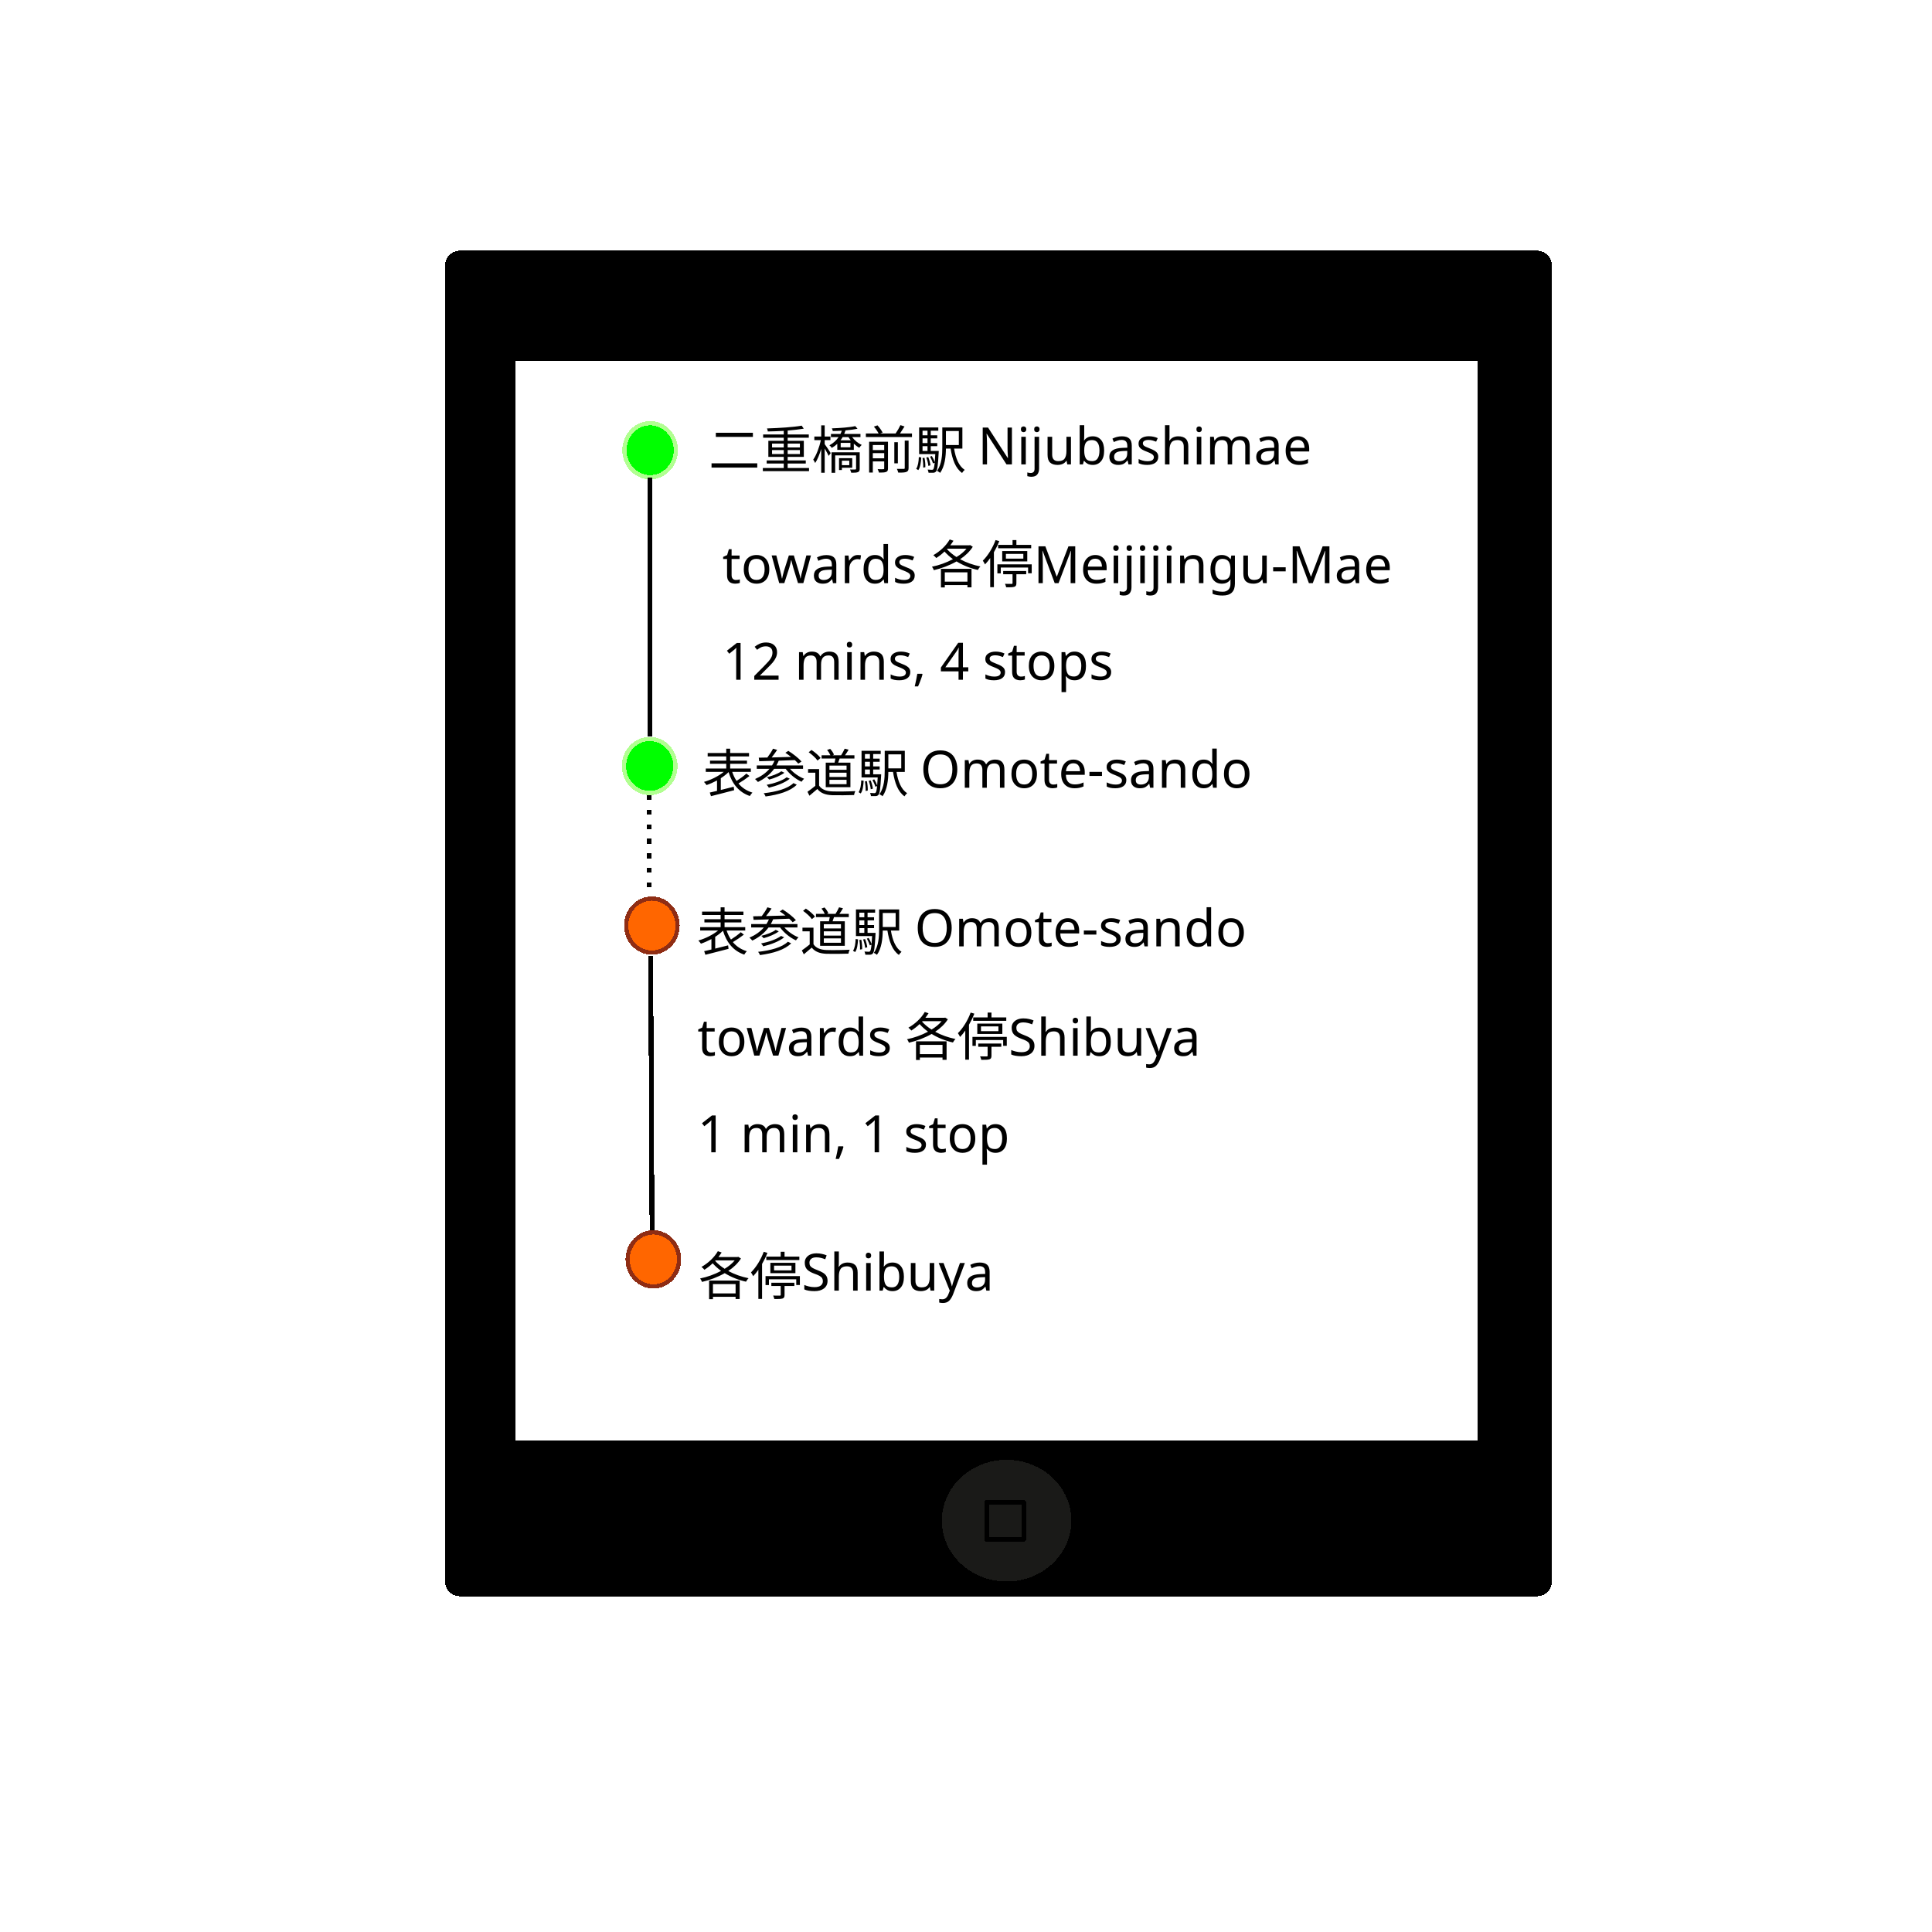
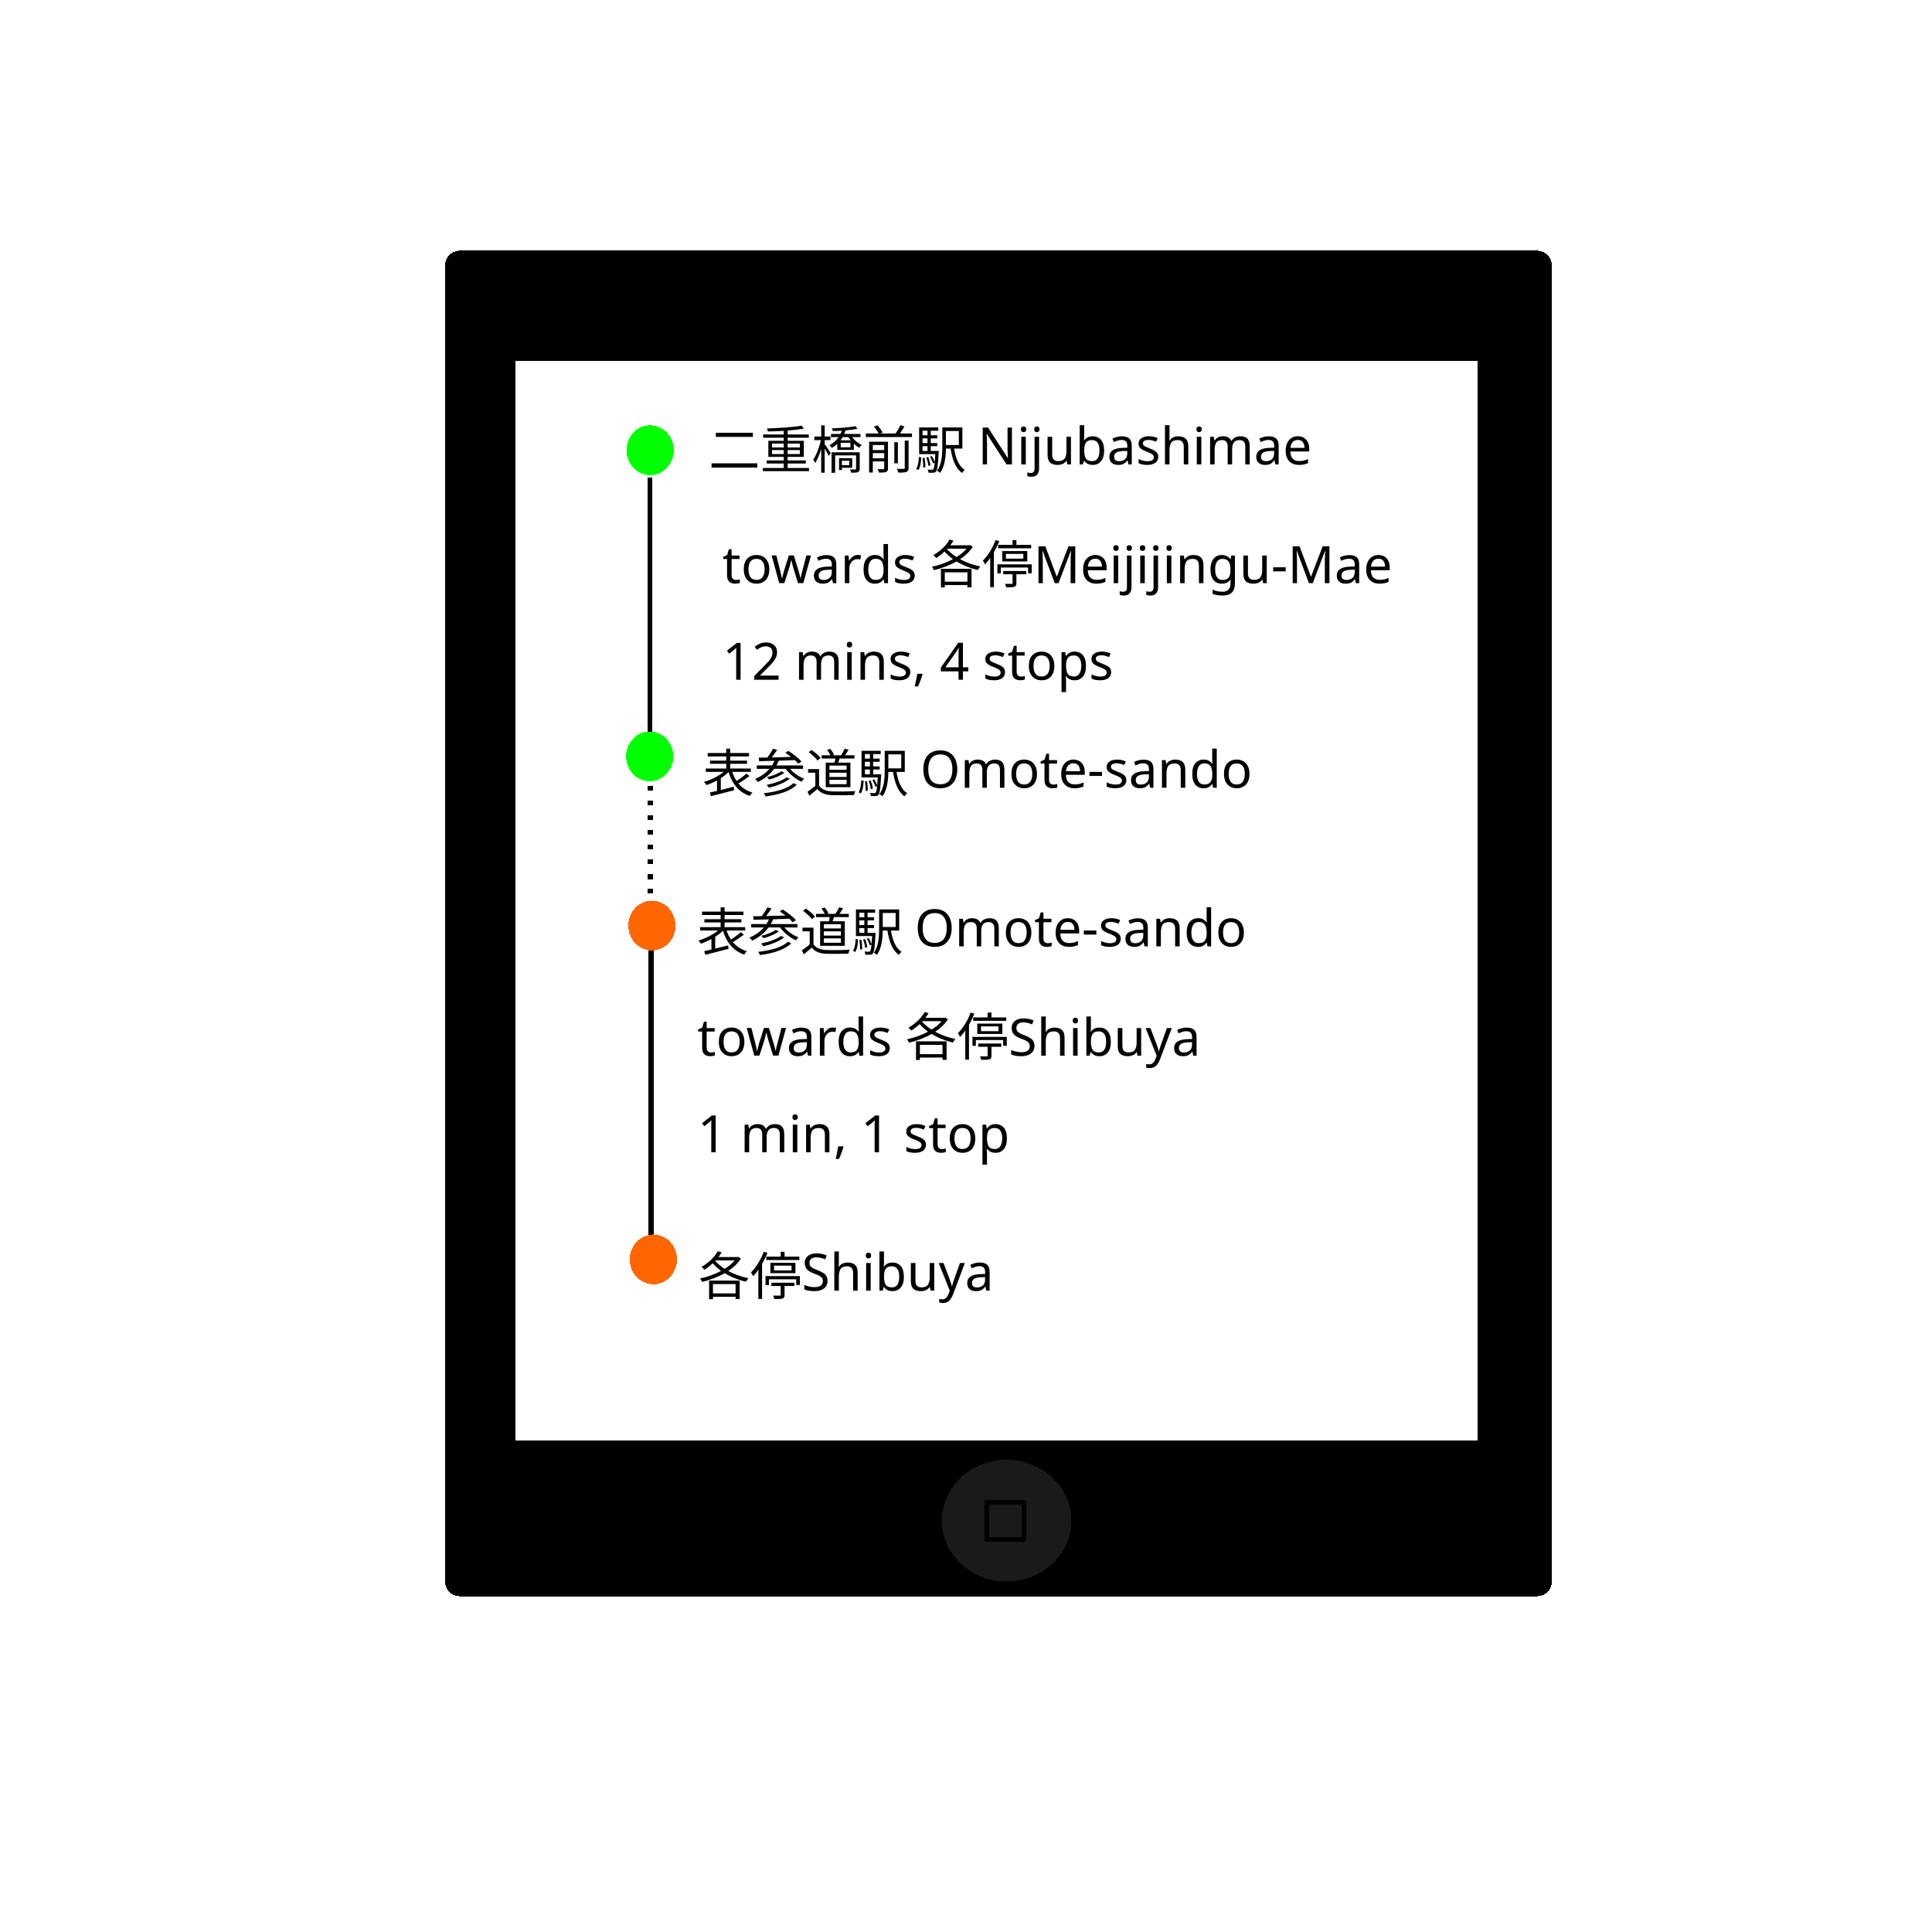
<svg xmlns="http://www.w3.org/2000/svg" viewBox="0 0 400 400" version="1.1" id="svg4675" shape-rendering="crispEdges">
-   <defs id="defs4669" />
+   <defs id="defs4669">
+     </defs>
  <g id="layer2" style="opacity:1">
    <rect style="opacity:1;fill:#ffffff;fill-opacity:1;fill-rule:nonzero;stroke:#ffffff;stroke-width:1.89;stroke-linecap:round;stroke-linejoin:bevel;stroke-miterlimit:4;stroke-dasharray:none;stroke-dashoffset:0;stroke-opacity:1;paint-order:stroke fill markers" id="rect4571" width="399.819" height="400.644" x="0.824" y="0.181" />
  </g>
  <g id="layer1" transform="translate(0,-191.1667)" style="display:inline">
    <rect style="opacity:1;fill:#000000;fill-opacity:1;fill-rule:nonzero;stroke:#000000;stroke-width:6.093;stroke-linecap:round;stroke-linejoin:round;stroke-miterlimit:4;stroke-dasharray:none;stroke-dashoffset:0;stroke-opacity:1;paint-order:normal" id="rect4587" width="223.056" height="272.492" x="95.191" y="246.114" />
    <rect style="opacity:1;fill:#ffffff;fill-opacity:1;fill-rule:nonzero;stroke:#000000;stroke-width:3.405;stroke-linecap:round;stroke-linejoin:round;stroke-miterlimit:4;stroke-dasharray:none;stroke-dashoffset:0;stroke-opacity:1;paint-order:stroke fill markers" id="rect5016" width="199.263" height="223.475" x="106.727" y="265.892" />
-     <ellipse style="opacity:1;fill:#00ff00;fill-opacity:1;fill-rule:nonzero;stroke:#b1ff91;stroke-width:1.757;stroke-linecap:round;stroke-linejoin:bevel;stroke-miterlimit:4;stroke-dasharray:none;stroke-dashoffset:29.631;stroke-opacity:1;paint-order:stroke fill markers" id="path4924" cx="134.607" cy="284.379" rx="4.883" ry="5.155" />
+     <path style="display:inline;fill:none;fill-rule:evenodd;stroke:#000000;stroke-width:1.071px;stroke-linecap:butt;stroke-linejoin:miter;stroke-opacity:1" d="M 134.855,447.449 V 385.93 385.93" id="path4589-5" />
+     <ellipse style="opacity:1;fill:#00ff00;fill-opacity:1;fill-rule:nonzero;stroke:none;stroke-width:1.757;stroke-linecap:round;stroke-linejoin:bevel;stroke-miterlimit:4;stroke-dasharray:none;stroke-dashoffset:29.631;stroke-opacity:1;paint-order:stroke fill markers" id="path4924" cx="134.607" cy="284.379" rx="4.883" ry="5.155" />
    <text xml:space="preserve" style="font-style:normal;font-variant:normal;font-weight:normal;font-stretch:normal;font-size:10.667px;line-height:20px;font-family:sans-serif;-inkscape-font-specification:'sans-serif, Normal';font-variant-ligatures:normal;font-variant-caps:normal;font-variant-numeric:normal;font-feature-settings:normal;text-align:start;letter-spacing:0px;word-spacing:0px;writing-mode:lr-tb;text-anchor:start;fill:#000000;fill-opacity:1;stroke:none;stroke-width:1px;stroke-linecap:butt;stroke-linejoin:miter;stroke-opacity:1" x="146.706" y="288.198" id="text4928">
      <tspan id="tspan4926" x="146.706" y="288.198" style="font-style:normal;font-variant:normal;font-weight:normal;font-stretch:normal;font-size:10.667px;font-family:sans-serif;-inkscape-font-specification:'sans-serif, Normal';font-variant-ligatures:normal;font-variant-caps:normal;font-variant-numeric:normal;font-feature-settings:normal;text-align:start;writing-mode:lr-tb;text-anchor:start;stroke-width:1px">二重橋前駅 Nijubashimae</tspan>
    </text>
    <text xml:space="preserve" style="font-style:normal;font-variant:normal;font-weight:normal;font-stretch:normal;font-size:10.667px;line-height:20px;font-family:sans-serif;-inkscape-font-specification:'sans-serif, Normal';font-variant-ligatures:normal;font-variant-caps:normal;font-variant-numeric:normal;font-feature-settings:normal;text-align:start;letter-spacing:0px;word-spacing:0px;writing-mode:lr-tb;text-anchor:start;fill:#000000;fill-opacity:1;stroke:none;stroke-width:1px;stroke-linecap:butt;stroke-linejoin:miter;stroke-opacity:1" x="149.545" y="311.903" id="text4934">
      <tspan id="tspan4932" x="149.545" y="311.903" style="font-style:normal;font-variant:normal;font-weight:normal;font-stretch:normal;font-size:10.667px;font-family:sans-serif;-inkscape-font-specification:'sans-serif, Normal';font-variant-ligatures:normal;font-variant-caps:normal;font-variant-numeric:normal;font-feature-settings:normal;text-align:start;writing-mode:lr-tb;text-anchor:start;stroke-width:1px">towards 各停Meijijingu-Mae</tspan>
      <tspan x="149.545" y="331.903" style="font-style:normal;font-variant:normal;font-weight:normal;font-stretch:normal;font-size:10.667px;font-family:sans-serif;-inkscape-font-specification:'sans-serif, Normal';font-variant-ligatures:normal;font-variant-caps:normal;font-variant-numeric:normal;font-feature-settings:normal;text-align:start;writing-mode:lr-tb;text-anchor:start;stroke-width:1px" id="tspan5024">12 mins, 4 stops</tspan>
    </text>
    <text xml:space="preserve" style="font-style:normal;font-variant:normal;font-weight:normal;font-stretch:normal;font-size:10.667px;line-height:20px;font-family:sans-serif;-inkscape-font-specification:'sans-serif, Normal';font-variant-ligatures:normal;font-variant-caps:normal;font-variant-numeric:normal;font-feature-settings:normal;text-align:start;letter-spacing:0px;word-spacing:0px;writing-mode:lr-tb;text-anchor:start;fill:#000000;fill-opacity:1;stroke:none;stroke-width:1px;stroke-linecap:butt;stroke-linejoin:miter;stroke-opacity:1" x="145.453" y="355.142" id="text4953">
      <tspan id="tspan4951" x="145.453" y="355.142" style="font-style:normal;font-variant:normal;font-weight:normal;font-stretch:normal;font-size:10.667px;font-family:sans-serif;-inkscape-font-specification:'sans-serif, Normal';font-variant-ligatures:normal;font-variant-caps:normal;font-variant-numeric:normal;font-feature-settings:normal;text-align:start;writing-mode:lr-tb;text-anchor:start;stroke-width:1px">表参道駅 Omote-sando</tspan>
    </text>
    <text xml:space="preserve" style="font-style:normal;font-variant:normal;font-weight:normal;font-stretch:normal;font-size:10.667px;line-height:20px;font-family:sans-serif;-inkscape-font-specification:'sans-serif, Normal';font-variant-ligatures:normal;font-variant-caps:normal;font-variant-numeric:normal;font-feature-settings:normal;text-align:start;letter-spacing:0px;word-spacing:0px;writing-mode:lr-tb;text-anchor:start;fill:none;fill-opacity:1;stroke:none;stroke-width:1px;stroke-linecap:butt;stroke-linejoin:miter;stroke-opacity:1" x="145.62" y="390.478" id="text4982">
      <tspan id="tspan4980" x="145.62" y="390.478" style="font-style:normal;font-variant:normal;font-weight:normal;font-stretch:normal;font-size:10.667px;font-family:sans-serif;-inkscape-font-specification:'sans-serif, Normal';font-variant-ligatures:normal;font-variant-caps:normal;font-variant-numeric:normal;font-feature-settings:normal;text-align:start;writing-mode:lr-tb;text-anchor:start;fill:none;stroke-width:1px">change to platform 2</tspan>
    </text>
    <text xml:space="preserve" style="font-style:normal;font-variant:normal;font-weight:normal;font-stretch:normal;font-size:10.667px;line-height:20px;font-family:sans-serif;-inkscape-font-specification:'sans-serif, Normal';font-variant-ligatures:normal;font-variant-caps:normal;font-variant-numeric:normal;font-feature-settings:normal;text-align:start;letter-spacing:0px;word-spacing:0px;writing-mode:lr-tb;text-anchor:start;fill:#000000;fill-opacity:1;stroke:none;stroke-width:1px;stroke-linecap:butt;stroke-linejoin:miter;stroke-opacity:1" x="144.294" y="387.984" id="text4953-0">
      <tspan id="tspan4951-9" x="144.294" y="387.984" style="font-style:normal;font-variant:normal;font-weight:normal;font-stretch:normal;font-size:10.667px;font-family:sans-serif;-inkscape-font-specification:'sans-serif, Normal';font-variant-ligatures:normal;font-variant-caps:normal;font-variant-numeric:normal;font-feature-settings:normal;text-align:start;writing-mode:lr-tb;text-anchor:start;stroke-width:1px">表参道駅 Omote-sando</tspan>
    </text>
    <text xml:space="preserve" style="font-style:normal;font-variant:normal;font-weight:normal;font-stretch:normal;font-size:10.667px;line-height:20px;font-family:sans-serif;-inkscape-font-specification:'sans-serif, Normal';font-variant-ligatures:normal;font-variant-caps:normal;font-variant-numeric:normal;font-feature-settings:normal;text-align:start;letter-spacing:0px;word-spacing:0px;writing-mode:lr-tb;text-anchor:start;fill:#000000;fill-opacity:1;stroke:none;stroke-width:1px;stroke-linecap:butt;stroke-linejoin:miter;stroke-opacity:1" x="144.388" y="409.735" id="text5006">
      <tspan id="tspan5004" x="144.388" y="409.735" style="font-style:normal;font-variant:normal;font-weight:normal;font-stretch:normal;font-size:10.667px;font-family:sans-serif;-inkscape-font-specification:'sans-serif, Normal';font-variant-ligatures:normal;font-variant-caps:normal;font-variant-numeric:normal;font-feature-settings:normal;text-align:start;writing-mode:lr-tb;text-anchor:start;stroke-width:1px">towards 各停Shibuya</tspan>
      <tspan x="144.388" y="429.735" style="font-style:normal;font-variant:normal;font-weight:normal;font-stretch:normal;font-size:10.667px;font-family:sans-serif;-inkscape-font-specification:'sans-serif, Normal';font-variant-ligatures:normal;font-variant-caps:normal;font-variant-numeric:normal;font-feature-settings:normal;text-align:start;writing-mode:lr-tb;text-anchor:start;stroke-width:1px" id="tspan5012">1 min, 1 stop</tspan>
    </text>
    <text xml:space="preserve" style="font-style:normal;font-variant:normal;font-weight:normal;font-stretch:normal;font-size:10.667px;line-height:20px;font-family:sans-serif;-inkscape-font-specification:'sans-serif, Normal';font-variant-ligatures:normal;font-variant-caps:normal;font-variant-numeric:normal;font-feature-settings:normal;text-align:start;letter-spacing:0px;word-spacing:0px;writing-mode:lr-tb;text-anchor:start;fill:#000000;fill-opacity:1;stroke:none;stroke-width:1px;stroke-linecap:butt;stroke-linejoin:miter;stroke-opacity:1" x="144.639" y="459.259" id="text5010">
      <tspan id="tspan5008" x="144.639" y="459.259" style="font-style:normal;font-variant:normal;font-weight:normal;font-stretch:normal;font-size:10.667px;font-family:sans-serif;-inkscape-font-specification:'sans-serif, Normal';font-variant-ligatures:normal;font-variant-caps:normal;font-variant-numeric:normal;font-feature-settings:normal;text-align:start;writing-mode:lr-tb;text-anchor:start;stroke-width:1px">各停Shibuya</tspan>
    </text>
-     <path style="fill:none;fill-rule:evenodd;stroke:#000000;stroke-width:1.002;stroke-linecap:butt;stroke-linejoin:miter;stroke-miterlimit:4;stroke-dasharray:1.002, 2.003;stroke-dashoffset:0;stroke-opacity:1" d="M 134.429,355.83 V 377.398" id="path4577" />
-     <ellipse style="opacity:1;fill:#ff6600;fill-opacity:1;fill-rule:nonzero;stroke:#8f2d14;stroke-width:1.757;stroke-linecap:round;stroke-linejoin:bevel;stroke-miterlimit:4;stroke-dasharray:none;stroke-dashoffset:29.631;stroke-opacity:1;paint-order:stroke fill markers" id="path4924-7-5" cx="134.964" cy="382.795" rx="4.883" ry="5.155" />
-     <path style="fill:none;fill-rule:evenodd;stroke:#000000;stroke-width:1px;stroke-linecap:butt;stroke-linejoin:miter;stroke-opacity:1" d="M 134.72,389.056 135.012,449.097" id="path4579" />
+     <path style="fill:none;fill-rule:evenodd;stroke:#000000;stroke-width:1.019;stroke-linecap:butt;stroke-linejoin:miter;stroke-miterlimit:4;stroke-dasharray:1.019, 2.038;stroke-dashoffset:0;stroke-opacity:1" d="M 134.657,353.817 V 376.143" id="path4577" />
+     <ellipse style="opacity:1;fill:#ff6600;fill-opacity:1;fill-rule:nonzero;stroke:none;stroke-width:1.757;stroke-linecap:round;stroke-linejoin:bevel;stroke-miterlimit:4;stroke-dasharray:none;stroke-dashoffset:29.631;stroke-opacity:1;paint-order:stroke fill markers" id="path4924-7-5" cx="134.964" cy="382.795" rx="4.883" ry="5.155" />
    <path style="fill:none;fill-rule:evenodd;stroke:#000000;stroke-width:1px;stroke-linecap:butt;stroke-linejoin:miter;stroke-opacity:1" d="M 134.551,343.641 V 290.057 290.057" id="path4589" />
    <ellipse style="opacity:1;fill:#1a1a18;fill-opacity:1;fill-rule:evenodd;stroke:#000000;stroke-width:1.364;stroke-linecap:round;stroke-linejoin:bevel;stroke-miterlimit:4;stroke-dasharray:none;stroke-dashoffset:0;stroke-opacity:1;paint-order:stroke fill markers" id="path843" cx="208.408" cy="506" rx="13.406" ry="12.599" />
    <rect style="opacity:1;fill:#1a1a18;fill-opacity:1;fill-rule:evenodd;stroke:#000000;stroke-width:0.941;stroke-linecap:round;stroke-linejoin:round;stroke-miterlimit:4;stroke-dasharray:none;stroke-dashoffset:0;stroke-opacity:1;paint-order:normal" id="rect860" width="7.669" height="7.669" x="204.29" y="502.211" />
-     <ellipse style="display:inline;opacity:1;fill:#00ff00;fill-opacity:1;fill-rule:nonzero;stroke:#b1ff91;stroke-width:1.757;stroke-linecap:round;stroke-linejoin:bevel;stroke-miterlimit:4;stroke-dasharray:none;stroke-dashoffset:29.631;stroke-opacity:1;paint-order:stroke fill markers" id="path4924-7" cx="134.513" cy="349.76" rx="4.883" ry="5.155" />
-     <ellipse style="display:inline;opacity:1;fill:#ff6600;fill-opacity:1;fill-rule:nonzero;stroke:#8f2d14;stroke-width:1.757;stroke-linecap:round;stroke-linejoin:bevel;stroke-miterlimit:4;stroke-dasharray:none;stroke-dashoffset:29.631;stroke-opacity:1;paint-order:stroke fill markers" id="path4924-7-5-3" cx="135.273" cy="451.906" rx="4.883" ry="5.155" />
+     <ellipse style="display:inline;opacity:1;fill:#00ff00;fill-opacity:1;fill-rule:nonzero;stroke:none;stroke-width:1.757;stroke-linecap:round;stroke-linejoin:bevel;stroke-miterlimit:4;stroke-dasharray:none;stroke-dashoffset:29.631;stroke-opacity:1;paint-order:stroke fill markers" id="path4924-7" cx="134.513" cy="347.76" rx="4.883" ry="5.155" />
+     <ellipse style="display:inline;opacity:1;fill:#ff6600;fill-opacity:1;fill-rule:nonzero;stroke:none;stroke-width:1.757;stroke-linecap:round;stroke-linejoin:bevel;stroke-miterlimit:4;stroke-dasharray:none;stroke-dashoffset:29.631;stroke-opacity:1;paint-order:stroke fill markers" id="path4924-7-5-3" cx="135.273" cy="451.906" rx="4.883" ry="5.155" />
  </g>
</svg>
